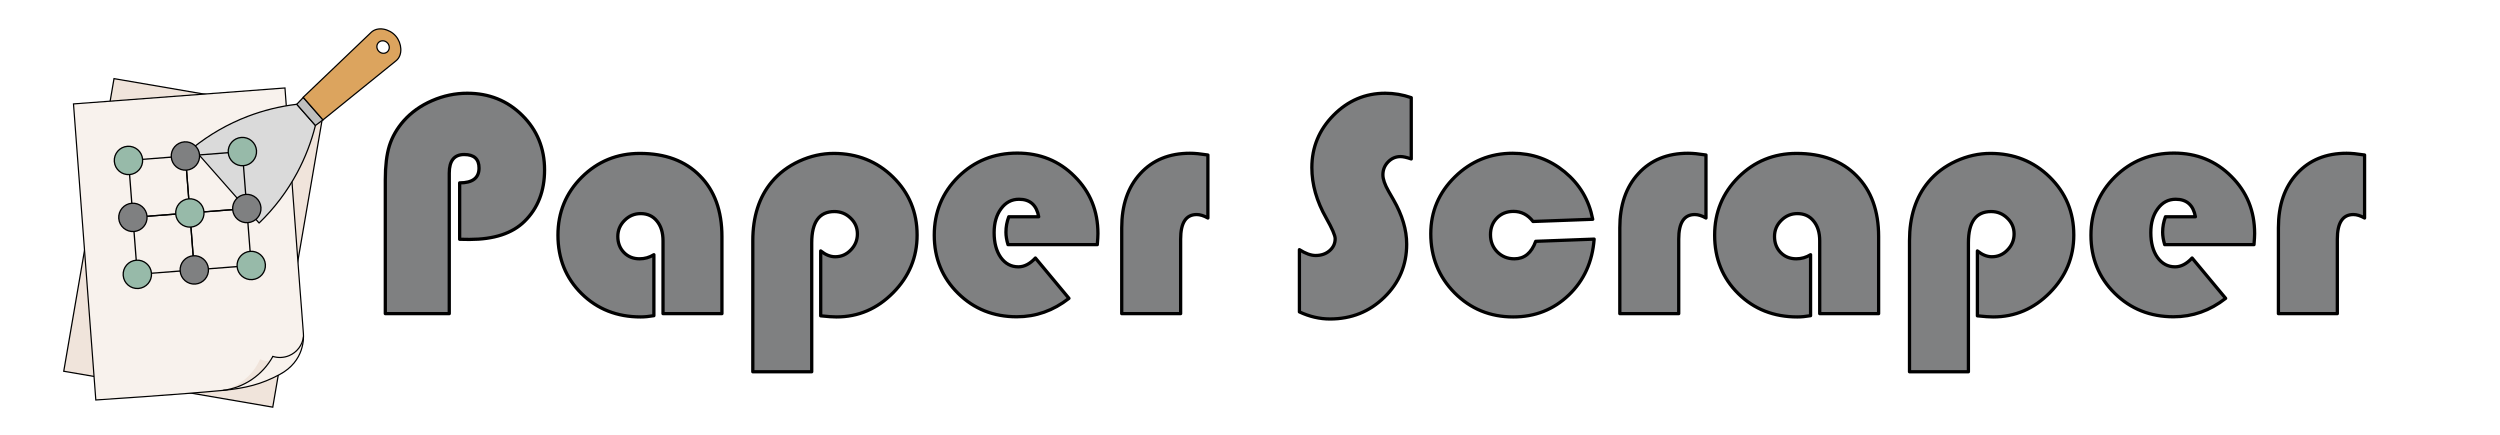
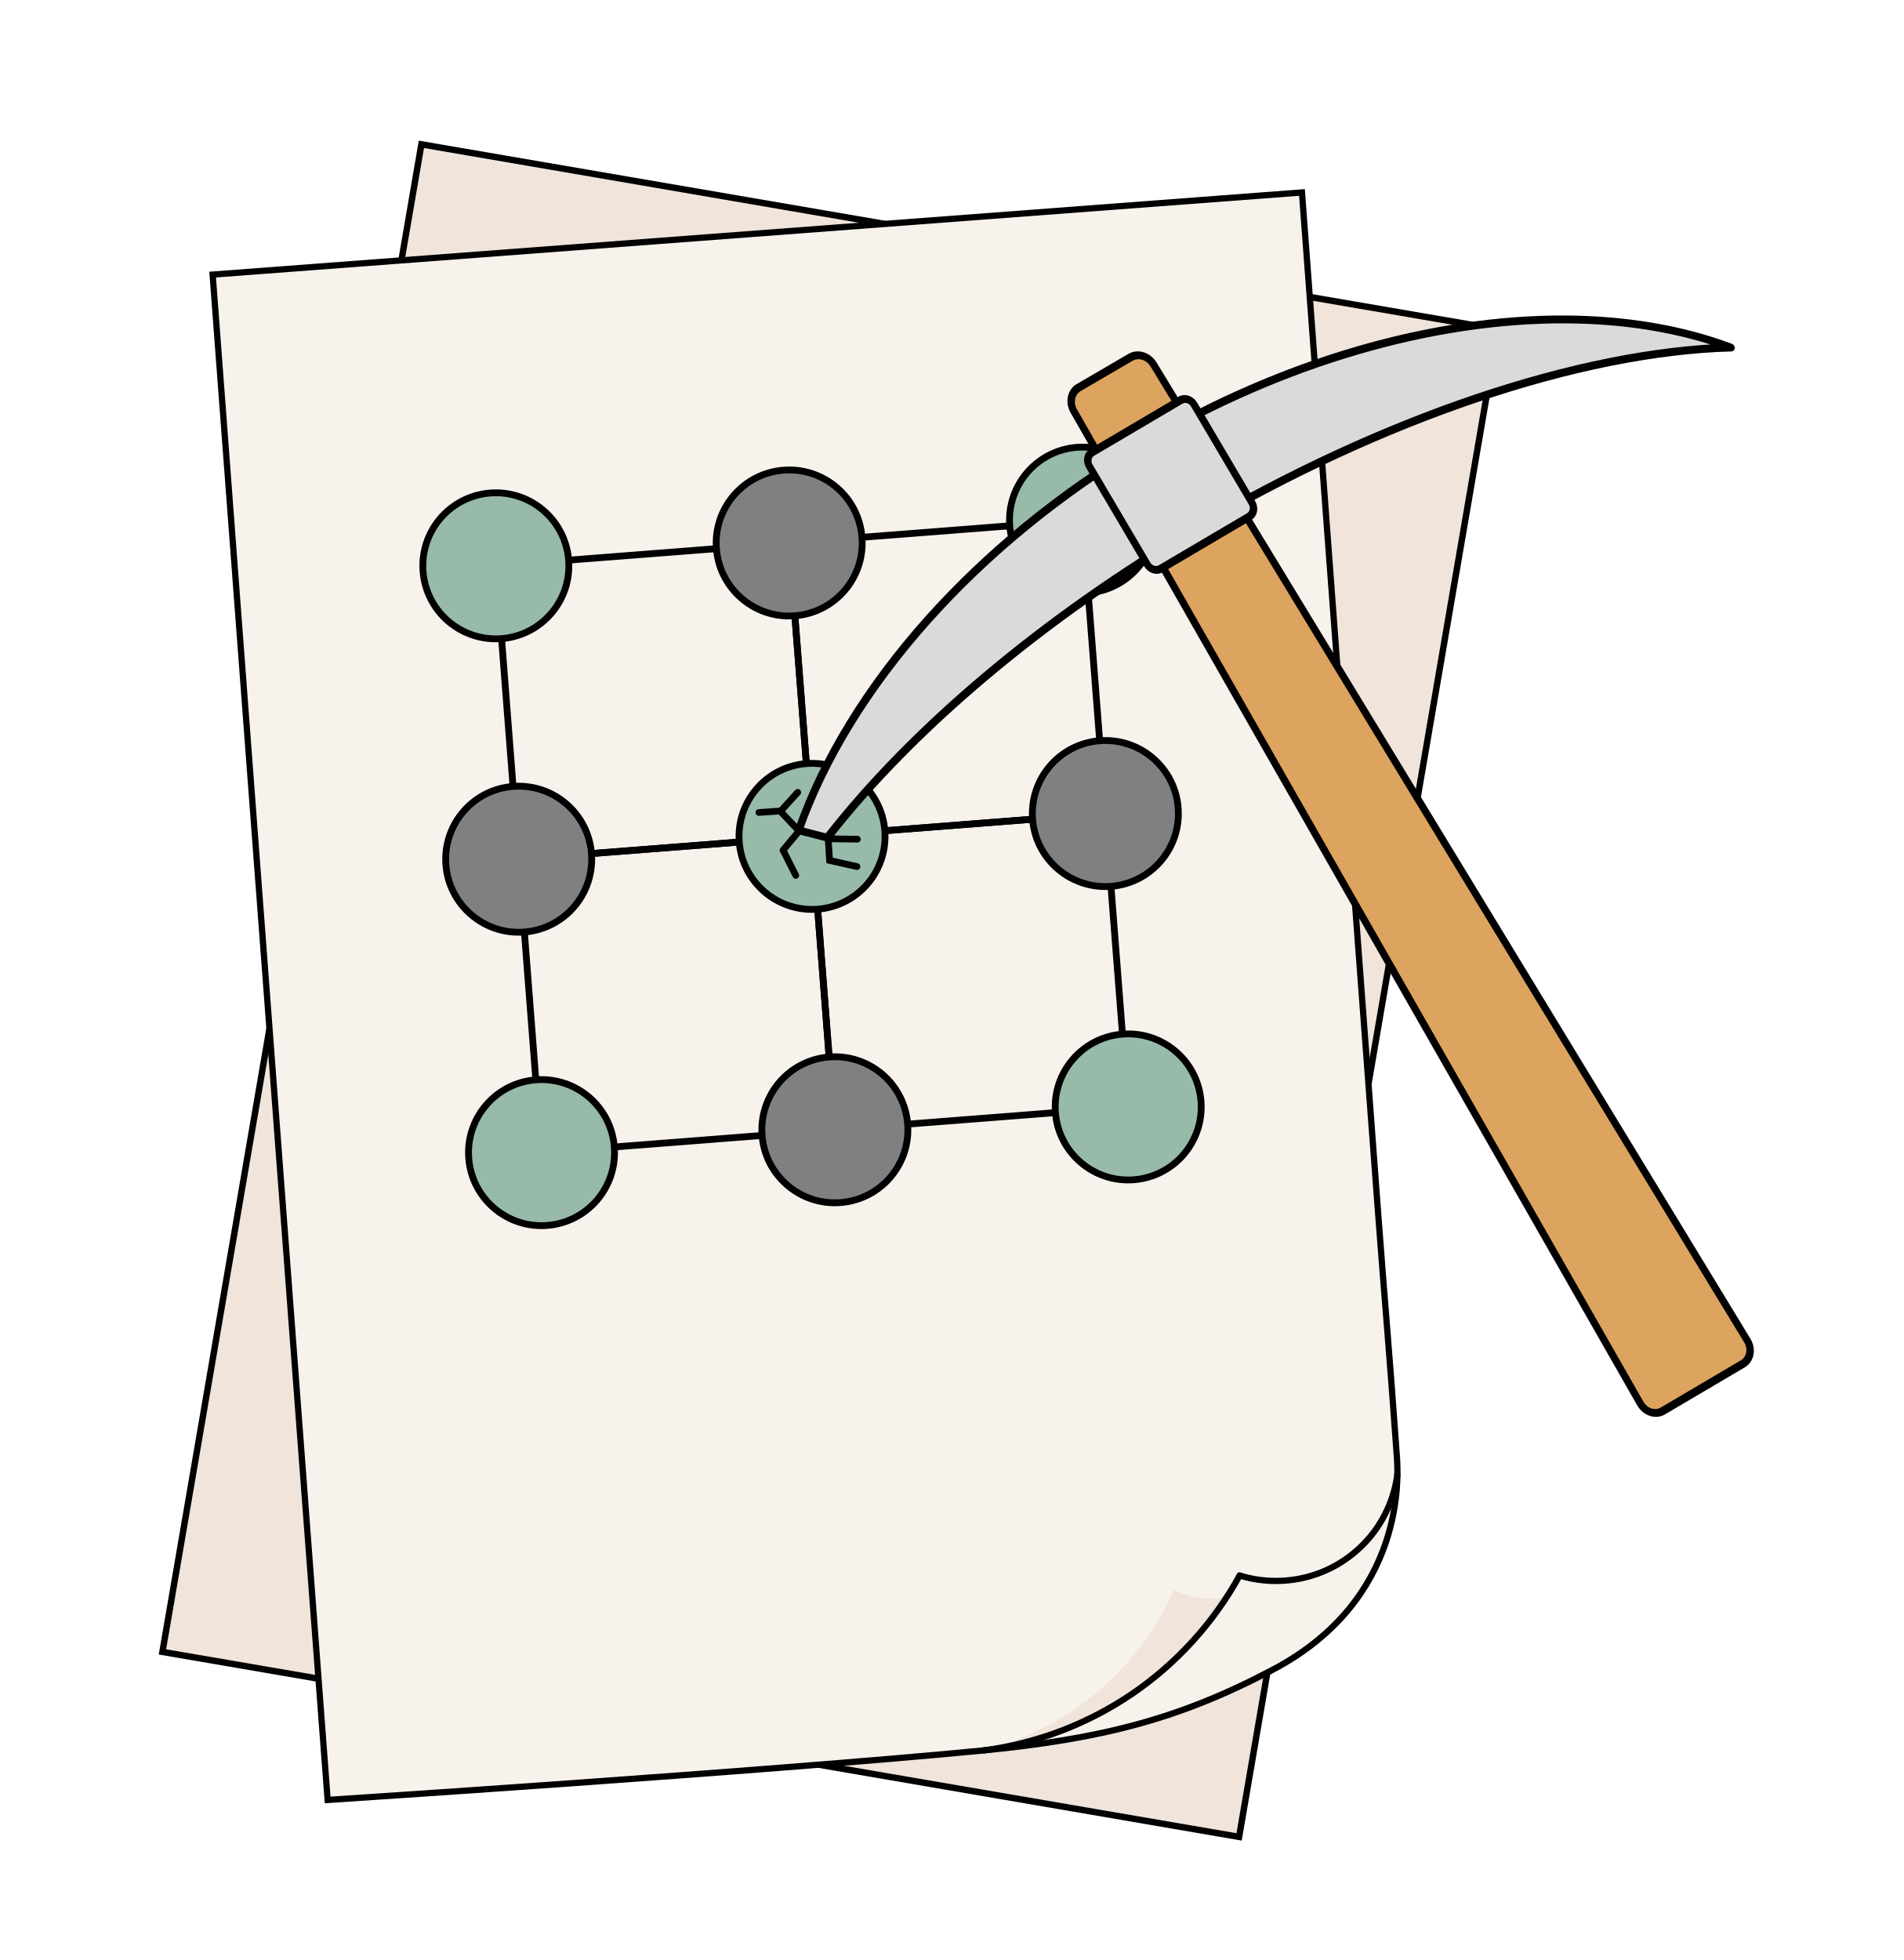
- <svg xmlns="http://www.w3.org/2000/svg" width="1150mm" height="200mm" viewBox="0 0 1150 200" version="1.1" id="svg1">
+ <svg xmlns="http://www.w3.org/2000/svg" width="170mm" height="175mm" viewBox="0 0 170 175" version="1.1" id="svg1">
  <defs id="defs1">
-     <rect x="942.09" y="126.714" width="2501.222" height="465.536" id="rect42" />
+     <rect x="747.887" y="234.145" width="2498.467" height="501.346" id="rect20" />
    <clipPath clipPathUnits="userSpaceOnUse" id="clipPath41">
      <path style="fill:#7f8081;fill-opacity:1;stroke:#000000;stroke-width:0.6;stroke-linecap:round;stroke-linejoin:round;stroke-dasharray:none;stroke-opacity:1" d="M 108.949,107.125 71.455,77.17 107.322,74.79 Z" id="path41" transform="translate(7.748901e-8,1.588409)" />
    </clipPath>
  </defs>
  <g id="layer1" style="display:inline" transform="matrix(0.7797973,0,0,0.7797973,6.946046,40.27162)">
-     <rect style="fill:#f0e4db;fill-opacity:1;stroke:#000000;stroke-width:0.733;stroke-linecap:round;stroke-dasharray:none;stroke-opacity:1" id="rect1" width="125.103" height="175.144" x="56.617" y="-15.064" transform="rotate(9.74797)" />
-     <path id="rect1-8" d="M 34.444,9.656 159.192,0.25 167.865,116.495 c 0.884,11.759 1.364,16.784 2.198,28.547 0.149,2.118 1.048,16.256 -14.13,24.306 -10.735,5.694 -19.74,7.989 -33.483,9.313 -24.963,2.405 -74.838,5.643 -74.838,5.643 z" style="fill:#f8f2ed;fill-opacity:1;stroke:#000000;stroke-width:0.715;stroke-linecap:round;stroke-dasharray:none;stroke-opacity:1" />
-     <path id="path7-7" style="fill:#f0e4db;fill-opacity:1;stroke:none;stroke-width:0.6;stroke-linecap:round;stroke-dasharray:none;stroke-opacity:1" transform="matrix(1.191456,0,0,1.191456,-8.862757,-29.11544)" d="m 110.434,174.368 c 4.815,-1.214 9.285,-3.771 12.772,-7.307 2.319,-2.352 4.207,-5.128 5.541,-8.15 0.765,0.397 1.595,0.668 2.447,0.798 0.86,0.131 1.742,0.119 2.598,-0.036 -2.378,3.652 -5.489,6.825 -9.093,9.275 -4.196,2.852 -9.058,4.717 -14.084,5.402" />
-     <path style="fill:none;fill-opacity:1;stroke:#000000;stroke-width:0.6;stroke-linecap:round;stroke-dasharray:none;stroke-opacity:1" d="m 135.436,157.41 c -2.494,4.541 -6.077,8.479 -10.362,11.39 -4.246,2.885 -9.174,4.757 -14.264,5.42" id="path8" transform="matrix(1.191456,0,0,1.191456,-9.310519,-28.93906)" />
-     <path style="fill:none;fill-opacity:1;stroke:#000000;stroke-width:0.6;stroke-linecap:round;stroke-dasharray:none;stroke-opacity:1" d="m 150.599,147.692 c -0.267,2.041 -1.08,4.009 -2.333,5.642 -1.253,1.633 -2.943,2.928 -4.846,3.714 -2.512,1.038 -5.388,1.168 -7.984,0.362" id="path7" transform="matrix(1.191456,0,0,1.191456,-9.310519,-28.93906)" />
+     <rect style="fill:#f0e4db;fill-opacity:1;stroke:#000000;stroke-width:0.733;stroke-linecap:round;stroke-dasharray:none;stroke-opacity:1" id="rect1" width="125.103" height="175.144" x="32.835" y="-41.274" transform="rotate(9.74797)" />
+     <path id="rect1-8" d="m 15.443,-20.202 124.749,-9.406 8.673,116.245 c 0.884,11.759 1.364,16.783 2.198,28.547 0.149,2.118 1.048,16.256 -14.13,24.306 -10.735,5.694 -19.74,7.989 -33.483,9.313 -24.963,2.405 -74.837,5.643 -74.837,5.643 z" style="fill:#f8f2ed;fill-opacity:1;stroke:#000000;stroke-width:0.715;stroke-linecap:round;stroke-dasharray:none;stroke-opacity:1" />
+     <path id="path7-7" style="fill:#f0e4db;fill-opacity:1;stroke:none;stroke-width:0.6;stroke-linecap:round;stroke-dasharray:none;stroke-opacity:1" transform="matrix(1.191456,0,0,1.191456,-27.86342,-58.97362)" d="m 110.434,174.368 c 4.815,-1.214 9.285,-3.771 12.772,-7.307 2.319,-2.352 4.207,-5.128 5.541,-8.15 0.765,0.397 1.595,0.668 2.447,0.798 0.86,0.131 1.742,0.119 2.598,-0.036 -2.378,3.652 -5.489,6.825 -9.093,9.275 -4.196,2.852 -9.058,4.717 -14.084,5.402" />
+     <path style="fill:none;fill-opacity:1;stroke:#000000;stroke-width:0.6;stroke-linecap:round;stroke-dasharray:none;stroke-opacity:1" d="m 135.436,157.41 c -2.494,4.541 -6.077,8.479 -10.362,11.39 -4.246,2.885 -9.174,4.757 -14.264,5.42" id="path8" transform="matrix(1.191456,0,0,1.191456,-28.31118,-58.79724)" />
+     <path style="fill:none;fill-opacity:1;stroke:#000000;stroke-width:0.6;stroke-linecap:round;stroke-dasharray:none;stroke-opacity:1" d="m 150.599,147.692 c -0.267,2.041 -1.08,4.009 -2.333,5.642 -1.253,1.633 -2.943,2.928 -4.846,3.714 -2.512,1.038 -5.388,1.168 -7.984,0.362" id="path7" transform="matrix(1.191456,0,0,1.191456,-28.31118,-58.79724)" />
+   </g>
+   <g id="layer3" style="display:inline">
+     <path style="fill:none;fill-opacity:1;stroke:#000000;stroke-width:0.932;stroke-linecap:round;stroke-linejoin:round;stroke-dasharray:none;stroke-opacity:1" d="m 54.051,62.133 v 0 l -0.013,40.302 H 94.338 V 62.135 l -40.287,-0.002 z" id="path15" transform="matrix(0.6500412,-0.05061476,0.05061476,0.6500412,6.007275,12.86461)" />
+     <path style="fill:none;fill-opacity:1;stroke:#000000;stroke-width:0.932;stroke-linecap:round;stroke-linejoin:round;stroke-dasharray:none;stroke-opacity:1" d="m 54.051,62.133 v 0 l -0.013,40.302 H 94.338 V 62.135 l -40.287,-0.002 z" id="path15-8" transform="matrix(0.6500412,-0.05061476,0.05061476,0.6500412,32.19971,10.82589)" />
+     <path style="fill:none;fill-opacity:1;stroke:#000000;stroke-width:0.932;stroke-linecap:round;stroke-linejoin:round;stroke-dasharray:none;stroke-opacity:1" d="m 54.051,62.133 v 0 l -0.013,40.302 H 94.338 V 62.135 l -40.287,-0.002 z" id="path15-8-8" transform="matrix(0.6500412,-0.05061476,0.05061476,0.6500412,34.23526,37.0236)" />
+     <path style="fill:none;fill-opacity:1;stroke:#000000;stroke-width:0.932;stroke-linecap:round;stroke-linejoin:round;stroke-dasharray:none;stroke-opacity:1" d="m 54.051,62.133 v 0 l -0.013,40.302 H 94.338 V 62.135 l -40.287,-0.002 z" id="path15-8-8-0" transform="matrix(0.6500412,-0.05061476,0.05061476,0.6500412,8.042823,39.06232)" />
+     <circle style="fill:#97baa9;fill-opacity:1;stroke:#000000;stroke-width:0.608;stroke-linecap:round;stroke-linejoin:round;stroke-dasharray:none;stroke-opacity:1" id="path13" cx="40.224" cy="53.805" r="6.52" transform="rotate(-4.452292)" />
+     <circle style="fill:#7f8081;fill-opacity:1;stroke:#000000;stroke-width:0.608;stroke-linecap:round;stroke-linejoin:round;stroke-dasharray:none;stroke-opacity:1" id="path13-3" cx="66.5" cy="53.805" r="6.52" transform="rotate(-4.452292)" />
+     <circle style="fill:#97baa9;fill-opacity:1;stroke:#000000;stroke-width:0.608;stroke-linecap:round;stroke-linejoin:round;stroke-dasharray:none;stroke-opacity:1" id="path13-3-3" cx="92.775" cy="53.805" r="6.52" transform="rotate(-4.452292)" />
+     <circle style="fill:#7f8081;fill-opacity:1;stroke:#000000;stroke-width:0.608;stroke-linecap:round;stroke-linejoin:round;stroke-dasharray:none;stroke-opacity:1" id="path13-8" cx="40.224" cy="80.081" r="6.52" transform="rotate(-4.452292)" />
+     <circle style="fill:#97baa9;fill-opacity:1;stroke:#000000;stroke-width:0.608;stroke-linecap:round;stroke-linejoin:round;stroke-dasharray:none;stroke-opacity:1" id="path13-3-7" cx="66.5" cy="80.081" r="6.52" transform="rotate(-4.452292)" />
+     <circle style="fill:#7f8081;fill-opacity:1;stroke:#000000;stroke-width:0.608;stroke-linecap:round;stroke-linejoin:round;stroke-dasharray:none;stroke-opacity:1" id="path13-3-3-4" cx="92.775" cy="80.081" r="6.52" transform="rotate(-4.452292)" />
+     <circle style="fill:#97baa9;fill-opacity:1;stroke:#000000;stroke-width:0.608;stroke-linecap:round;stroke-linejoin:round;stroke-dasharray:none;stroke-opacity:1" id="path13-31" cx="40.224" cy="106.357" r="6.52" transform="rotate(-4.452292)" />
+     <circle style="fill:#7f8081;fill-opacity:1;stroke:#000000;stroke-width:0.608;stroke-linecap:round;stroke-linejoin:round;stroke-dasharray:none;stroke-opacity:1" id="path13-3-9" cx="66.5" cy="106.357" r="6.52" transform="rotate(-4.452292)" />
+     <circle style="fill:#97baa9;fill-opacity:1;stroke:#000000;stroke-width:0.608;stroke-linecap:round;stroke-linejoin:round;stroke-dasharray:none;stroke-opacity:1" id="path13-3-3-8" cx="92.775" cy="106.357" r="6.52" transform="rotate(-4.452292)" />
  </g>
  <g id="layer2" style="display:inline" transform="rotate(26.57657,86.99607,94.19905)">
-     <g id="g13" transform="matrix(0.8866266,0.3589946,-0.3589946,0.8866266,58.45824,-80.94639)">
-       <path style="fill:#dadada;fill-opacity:1;stroke:#000000;stroke-width:0.453;stroke-linecap:round;stroke-linejoin:round;stroke-dasharray:none;stroke-opacity:1" d="M 69.33,74.068 C 65.886,79.167 63.064,84.688 60.949,90.467 58.277,97.766 56.734,105.477 56.394,113.243 H 92.41 C 92.07,105.477 90.527,97.766 87.855,90.467 85.74,84.688 82.918,79.167 79.474,74.068 Z" id="path10-8" transform="matrix(-1.337619,0,0,1.310659,200.6343,-9.34702)" />
-       <path id="rect11" style="fill:#bfbfbf;fill-opacity:1;stroke:#000000;stroke-width:0.6;stroke-linecap:round;stroke-dasharray:none" d="m 93.93,83.226 h 14.365 l -0.387,4.516 -13.579,-0.012 z" />
-       <path id="rect12" style="fill:#dca45e;fill-opacity:1;stroke:#000000;stroke-width:0.6;stroke-linecap:round;stroke-dasharray:none;stroke-opacity:1" d="m 101.112,30.32 c -4.634,-0.017 -9.251,3.422 -9.079,7.709 l 1.813,45.155 14.45,0.045 1.893,-45.2 c 0.177,-4.231 -4.46,-7.691 -9.079,-7.709 z m 0,5.175 a 3.092,2.899 0 0 1 3.092,2.899 3.092,2.899 0 0 1 -3.092,2.899 3.092,2.899 0 0 1 -3.092,-2.899 3.092,2.899 0 0 1 3.092,-2.899 z" />
+     <g id="g14" transform="matrix(0.9716368,-0.5148933,0.638795,0.9853745,-94.84282,135.8553)">
+       <path id="rect2" style="fill:#dca45e;stroke:#000000;stroke-width:0.6;stroke-linecap:round;stroke-dasharray:none" transform="rotate(-26.57657)" d="m 160.27,69.639 4.996,0.021 a 1.349,1.349 44.676 0 1 1.343,1.328 l 1.322,85.133 a 1.303,1.303 134.555 0 1 -1.302,1.323 l -7.722,0 a 1.303,1.303 45.445 0 1 -1.302,-1.323 l 1.322,-85.165 a 1.338,1.338 135.565 0 1 1.343,-1.317 z" />
+       <path id="path2" style="fill:#dadada;fill-opacity:1;stroke:#000000;stroke-width:0.6;stroke-linecap:round;stroke-linejoin:round;stroke-dasharray:none;stroke-opacity:1" d="m 214.506,-13.752 c -10.687,-0.278 -23.222,2.72 -35.133,8.677 -14.605,7.328 -26.198,18.073 -31.575,28.934 l 2.257,0.616 c 7.838,-8.142 19.443,-16.348 32.622,-22.945 16.108,-8.057 32.736,-12.8 45.026,-12.842 -3.863,-1.51 -8.339,-2.314 -13.197,-2.44 z" />
+       <path style="fill:#dadada;fill-opacity:1;stroke:#000000;stroke-width:0.6;stroke-linecap:round;stroke-dasharray:none;stroke-opacity:1" id="rect3" width="10.109" height="10.077" x="157.713" y="74.301" transform="rotate(-26.57657)" ry="0" d="m 158.507,74.301 h 8.521 a 0.794,0.794 45 0 1 0.794,0.794 v 8.489 a 0.794,0.794 135 0 1 -0.794,0.794 h -8.521 a 0.794,0.794 45 0 1 -0.794,-0.794 v -8.489 a 0.794,0.794 135 0 1 0.794,-0.794 z" />
    </g>
-     <path d="M 205.392,52.713 193.786,29.513 q 7.971,-3.987 4.924,-10.079 -2.788,-5.573 -8.88,-2.526 -6.156,3.08 -2.331,10.727 l 28.917,57.805 -26.31,13.162 -27.556,-55.083 q -4.279,-8.554 -5.317,-14.841 -1.006,-6.384 0.775,-13.189 2.04,-7.583 7.515,-14.13 5.475,-6.547 12.928,-10.275 13.479,-6.743 27.155,-2.241 13.741,4.469 20.451,17.884 6.516,13.026 2.338,25.243 -3.789,11.213 -18.953,18.799 z m 83.08,-33.621 12.546,25.079 q -2.722,2.01 -5.184,3.242 -14.581,7.294 -29.099,2.566 -14.519,-4.728 -21.748,-19.18 -7.035,-14.062 -2.145,-28.743 4.955,-14.713 19.018,-21.748 15.683,-7.845 29.294,-3.149 13.644,4.599 21.586,20.476 L 328.593,29.324 304.356,41.448 289.378,11.509 q -2.561,-5.12 -6.612,-6.901 -3.986,-1.814 -8.198,0.293 -3.823,1.913 -5.216,6.093 -1.393,4.181 0.52,8.004 2.01,4.018 5.834,5.346 3.824,1.328 7.712,-0.617 3.175,-1.588 5.054,-4.635 z M 377.493,34.758 353.257,46.883 326.284,-7.034 q -7.424,-14.84 -4.316,-28.062 1.781,-7.616 7.062,-14.227 5.346,-6.644 12.604,-10.275 14.451,-7.229 29.229,-2.469 14.778,4.761 21.845,18.888 6.873,13.738 2.015,28.646 -4.858,14.907 -18.337,21.65 -2.203,1.102 -6.707,2.788 L 356.322,-16.794 q 4.18,0.907 7.161,-0.585 3.759,-1.88 5.022,-5.996 1.328,-4.148 -0.585,-7.972 -1.913,-3.823 -6.028,-5.086 -4.148,-1.328 -8.036,0.617 -9.332,4.668 -2.881,17.564 z m 91.328,-111.071 -36.744,18.381 q -2.236,-2.365 -3.404,-4.698 -1.621,-3.24 -2.011,-6.934 l 12.313,-6.159 q -4.895,-6.545 -11.699,-3.141 -4.536,2.269 -5.443,7.584 -0.939,5.25 2.076,11.277 3.145,6.286 7.811,8.813 4.732,2.494 9.203,0.257 3.629,-1.815 5.183,-7.13 l 22.102,9.685 q -5.863,12.412 -17.657,18.313 -14.387,7.197 -29.002,2.436 -14.616,-4.761 -21.748,-19.018 -7.1,-14.192 -2.145,-28.905 5.02,-14.745 19.406,-21.942 14.062,-7.035 28.387,-2.209 14.357,4.728 21.359,18.726 0.713,1.426 2.01,4.666 z m 27.046,-59.631 12.967,25.922 q -3.241,-0.161 -5.314,0.876 -6.61,3.307 -1.553,13.416 l 15.334,30.652 -24.237,12.124 -17.668,-35.318 q -7.002,-13.998 -3.505,-26.118 3.465,-12.185 16.231,-18.572 2.851,-1.426 7.744,-2.983 z m 71.862,-65.441 12.611,25.209 q -3.338,0.454 -4.893,1.232 -2.981,1.491 -4.017,4.764 -1.036,3.273 0.52,6.384 1.329,2.657 5.704,5.573 l 3.76,2.494 q 10.177,6.738 14.585,15.552 6.451,12.896 1.723,26.442 -4.664,13.514 -17.884,20.127 -6.351,3.177 -14.031,3.373 l -12.805,-25.598 q 4.958,0.517 7.874,-0.941 3.435,-1.718 4.73,-4.797 1.328,-3.176 -0.163,-6.157 -0.973,-1.944 -7.941,-6.641 -11.084,-7.419 -16.271,-17.787 -6.257,-12.507 -1.885,-25.956 4.404,-13.546 16.782,-19.738 5.444,-2.723 11.6,-3.535 z m 80.761,33.491 23.588,-12.934 q 5.965,14.516 1.075,28.225 -4.89,13.708 -18.37,20.451 -14.257,7.132 -29.067,2.145 -14.745,-5.02 -21.942,-19.406 -6.84,-13.674 -1.788,-28.354 5.052,-14.681 18.92,-21.618 12.118,-6.062 25.211,-3.051 13.092,3.011 21.293,13.736 l -24.107,13.194 q -5.25,-2.559 -10.11,-0.128 -4.147,2.075 -5.443,6.126 -1.295,4.051 0.779,8.198 2.107,4.212 6.32,5.67 4.278,1.425 8.49,-0.682 6.156,-3.08 5.15,-11.57 z m 52.288,-70.557 12.967,25.922 q -3.241,-0.161 -5.314,0.876 -6.61,3.307 -1.553,13.416 l 15.334,30.652 -24.237,12.124 -17.668,-35.318 q -7.002,-13.998 -3.505,-26.118 3.465,-12.185 16.231,-18.572 2.851,-1.426 7.744,-2.983 z m 63.551,19.495 12.546,25.079 q -2.722,2.01 -5.184,3.242 -14.581,7.294 -29.099,2.566 -14.519,-4.728 -21.748,-19.18 -7.035,-14.062 -2.145,-28.743 4.955,-14.713 19.018,-21.748 15.683,-7.845 29.294,-3.149 13.644,4.599 21.586,20.476 l 15.853,31.689 -24.237,12.124 -14.977,-29.939 q -2.561,-5.12 -6.612,-6.901 -3.986,-1.814 -8.198,0.293 -3.823,1.913 -5.216,6.093 -1.393,4.181 0.52,8.004 2.01,4.018 5.834,5.346 3.824,1.328 7.712,-0.617 3.175,-1.589 5.054,-4.635 z m 89.021,15.666 -24.237,12.124 -26.972,-53.917 q -7.424,-14.84 -4.316,-28.062 1.781,-7.616 7.061,-14.227 5.346,-6.644 12.604,-10.275 14.451,-7.229 29.229,-2.469 14.778,4.761 21.845,18.888 6.873,13.738 2.015,28.646 -4.858,14.907 -18.337,21.65 -2.203,1.102 -6.707,2.788 l -13.356,-26.699 q 4.18,0.906 7.161,-0.585 3.759,-1.88 5.022,-5.996 1.328,-4.148 -0.585,-7.972 -1.913,-3.823 -6.028,-5.086 -4.148,-1.328 -8.036,0.617 -9.332,4.668 -2.881,17.564 z m 91.328,-111.071 -36.744,18.381 q -2.236,-2.365 -3.404,-4.698 -1.621,-3.24 -2.011,-6.934 l 12.313,-6.16 q -4.895,-6.545 -11.699,-3.141 -4.536,2.269 -5.443,7.584 -0.939,5.25 2.076,11.277 3.145,6.286 7.811,8.813 4.732,2.494 9.203,0.257 3.629,-1.815 5.183,-7.13 l 22.102,9.685 q -5.863,12.412 -17.657,18.313 -14.387,7.197 -29.002,2.436 -14.616,-4.761 -21.748,-19.018 -7.1,-14.192 -2.145,-28.905 5.02,-14.745 19.406,-21.942 14.062,-7.035 28.387,-2.209 14.357,4.728 21.359,18.726 0.713,1.426 2.01,4.666 z m 27.046,-59.631 12.967,25.922 q -3.24,-0.161 -5.314,0.876 -6.61,3.307 -1.553,13.416 l 15.334,30.652 -24.237,12.124 -17.668,-35.318 q -7.002,-13.998 -3.505,-26.118 3.465,-12.185 16.231,-18.572 2.851,-1.426 7.744,-2.983 z" id="text42" style="font-size:333.333px;font-family:'Bauhaus 93';-inkscape-font-specification:'Bauhaus 93, Normal';text-align:center;white-space:pre;fill:#7f8081;stroke:#000000;stroke-width:1.514;stroke-linecap:round;stroke-linejoin:round" aria-label="Paper Scraper" />
  </g>
-   <g id="layer3" style="display:inline">
-     <path style="fill:none;fill-opacity:1;stroke:#000000;stroke-width:0.932;stroke-linecap:round;stroke-linejoin:round;stroke-dasharray:none;stroke-opacity:1" d="m 54.051,62.133 v 0 l -0.013,40.302 H 94.338 V 62.135 l -40.287,-0.002 z" id="path15" transform="matrix(0.6500412,-0.05061476,0.05061476,0.6500412,20.82395,36.14796)" />
-     <path style="fill:none;fill-opacity:1;stroke:#000000;stroke-width:0.932;stroke-linecap:round;stroke-linejoin:round;stroke-dasharray:none;stroke-opacity:1" d="m 54.051,62.133 v 0 l -0.013,40.302 H 94.338 V 62.135 l -40.287,-0.002 z" id="path15-8" transform="matrix(0.6500412,-0.05061476,0.05061476,0.6500412,47.01638,34.10924)" />
-     <path style="fill:none;fill-opacity:1;stroke:#000000;stroke-width:0.932;stroke-linecap:round;stroke-linejoin:round;stroke-dasharray:none;stroke-opacity:1" d="m 54.051,62.133 v 0 l -0.013,40.302 H 94.338 V 62.135 l -40.287,-0.002 z" id="path15-8-8" transform="matrix(0.6500412,-0.05061476,0.05061476,0.6500412,49.05193,60.30695)" />
-     <path style="fill:none;fill-opacity:1;stroke:#000000;stroke-width:0.932;stroke-linecap:round;stroke-linejoin:round;stroke-dasharray:none;stroke-opacity:1" d="m 54.051,62.133 v 0 l -0.013,40.302 H 94.338 V 62.135 l -40.287,-0.002 z" id="path15-8-8-0" transform="matrix(0.6500412,-0.05061476,0.05061476,0.6500412,22.8595,62.34566)" />
-     <circle style="fill:#97baa9;fill-opacity:1;stroke:#000000;stroke-width:0.608;stroke-linecap:round;stroke-linejoin:round;stroke-dasharray:none;stroke-opacity:1" id="path13" cx="53.188" cy="78.168" r="6.52" transform="rotate(-4.452292)" />
-     <circle style="fill:#7f8081;fill-opacity:1;stroke:#000000;stroke-width:0.608;stroke-linecap:round;stroke-linejoin:round;stroke-dasharray:none;stroke-opacity:1" id="path13-3" cx="79.464" cy="78.168" r="6.52" transform="rotate(-4.452292)" />
-     <circle style="fill:#97baa9;fill-opacity:1;stroke:#000000;stroke-width:0.608;stroke-linecap:round;stroke-linejoin:round;stroke-dasharray:none;stroke-opacity:1" id="path13-3-3" cx="105.74" cy="78.168" r="6.52" transform="rotate(-4.452292)" />
-     <circle style="fill:#7f8081;fill-opacity:1;stroke:#000000;stroke-width:0.608;stroke-linecap:round;stroke-linejoin:round;stroke-dasharray:none;stroke-opacity:1" id="path13-8" cx="53.188" cy="104.444" r="6.52" transform="rotate(-4.452292)" />
-     <circle style="fill:#97baa9;fill-opacity:1;stroke:#000000;stroke-width:0.608;stroke-linecap:round;stroke-linejoin:round;stroke-dasharray:none;stroke-opacity:1" id="path13-3-7" cx="79.464" cy="104.444" r="6.52" transform="rotate(-4.452292)" />
-     <circle style="fill:#7f8081;fill-opacity:1;stroke:#000000;stroke-width:0.608;stroke-linecap:round;stroke-linejoin:round;stroke-dasharray:none;stroke-opacity:1" id="path13-3-3-4" cx="105.74" cy="104.444" r="6.52" transform="rotate(-4.452292)" />
-     <circle style="fill:#97baa9;fill-opacity:1;stroke:#000000;stroke-width:0.608;stroke-linecap:round;stroke-linejoin:round;stroke-dasharray:none;stroke-opacity:1" id="path13-31" cx="53.188" cy="130.72" r="6.52" transform="rotate(-4.452292)" />
-     <circle style="fill:#7f8081;fill-opacity:1;stroke:#000000;stroke-width:0.608;stroke-linecap:round;stroke-linejoin:round;stroke-dasharray:none;stroke-opacity:1" id="path13-3-9" cx="79.464" cy="130.72" r="6.52" transform="rotate(-4.452292)" />
-     <circle style="fill:#97baa9;fill-opacity:1;stroke:#000000;stroke-width:0.608;stroke-linecap:round;stroke-linejoin:round;stroke-dasharray:none;stroke-opacity:1" id="path13-3-3-8" cx="105.74" cy="130.72" r="6.52" transform="rotate(-4.452292)" />
+   <g id="g19" transform="translate(-14.81667,-23.28334)">
+     <path style="fill:none;fill-opacity:1;stroke:#000000;stroke-width:0.6;stroke-linecap:round;stroke-dasharray:none;stroke-opacity:1" d="m 82.587,95.825 1.9,-0.129 1.643,1.739 2.641,0.676 0.129,1.997 2.448,0.548" id="path14" />
+     <path style="fill:none;fill-opacity:1;stroke:#000000;stroke-width:0.6;stroke-linecap:round;stroke-linejoin:round;stroke-dasharray:none;stroke-opacity:1" d="M 86.211,97.436 84.745,99.191" id="path16" />
+     <path style="fill:none;fill-opacity:1;stroke:#000000;stroke-width:0.6;stroke-linecap:round;stroke-linejoin:round;stroke-dasharray:none;stroke-opacity:1" d="m 84.784,99.267 1.095,2.174" id="path17" />
+     <path style="fill:none;fill-opacity:1;stroke:#000000;stroke-width:0.6;stroke-linecap:round;stroke-linejoin:round;stroke-dasharray:none;stroke-opacity:1" d="m 88.788,98.177 2.593,0.032" id="path18" />
+     <path style="fill:none;fill-opacity:1;stroke:#000000;stroke-width:0.6;stroke-linecap:round;stroke-linejoin:round;stroke-dasharray:none;stroke-opacity:1" d="m 84.614,95.615 1.441,-1.586" id="path19" />
  </g>
</svg>
